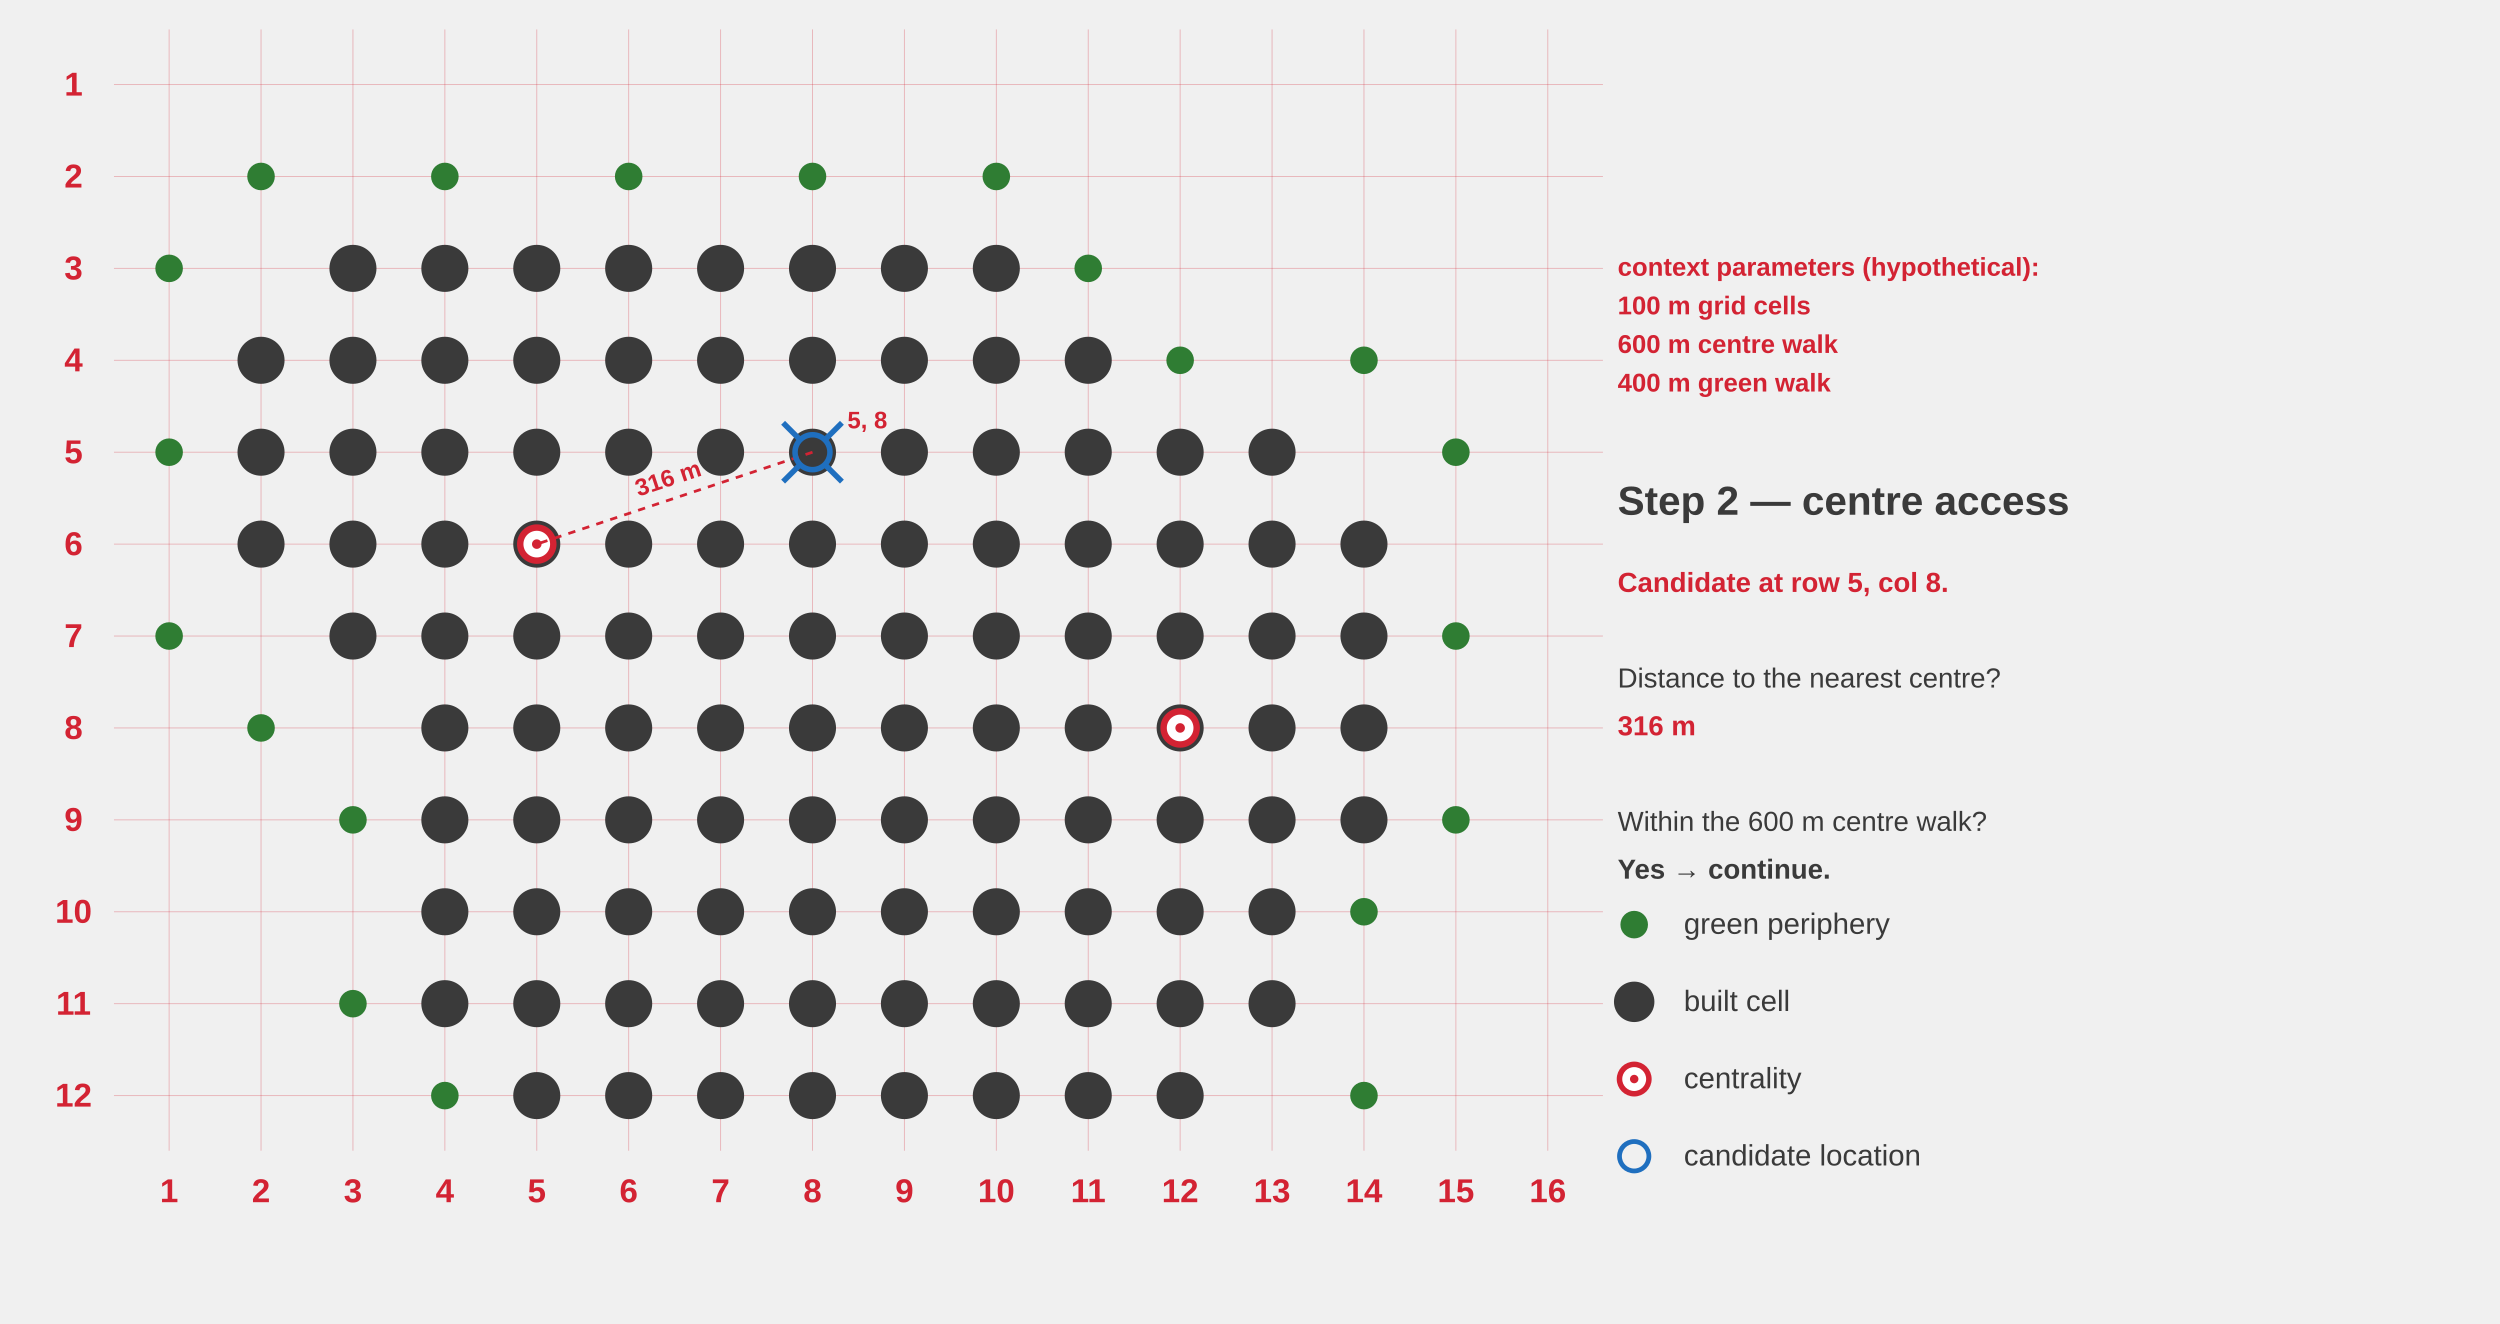
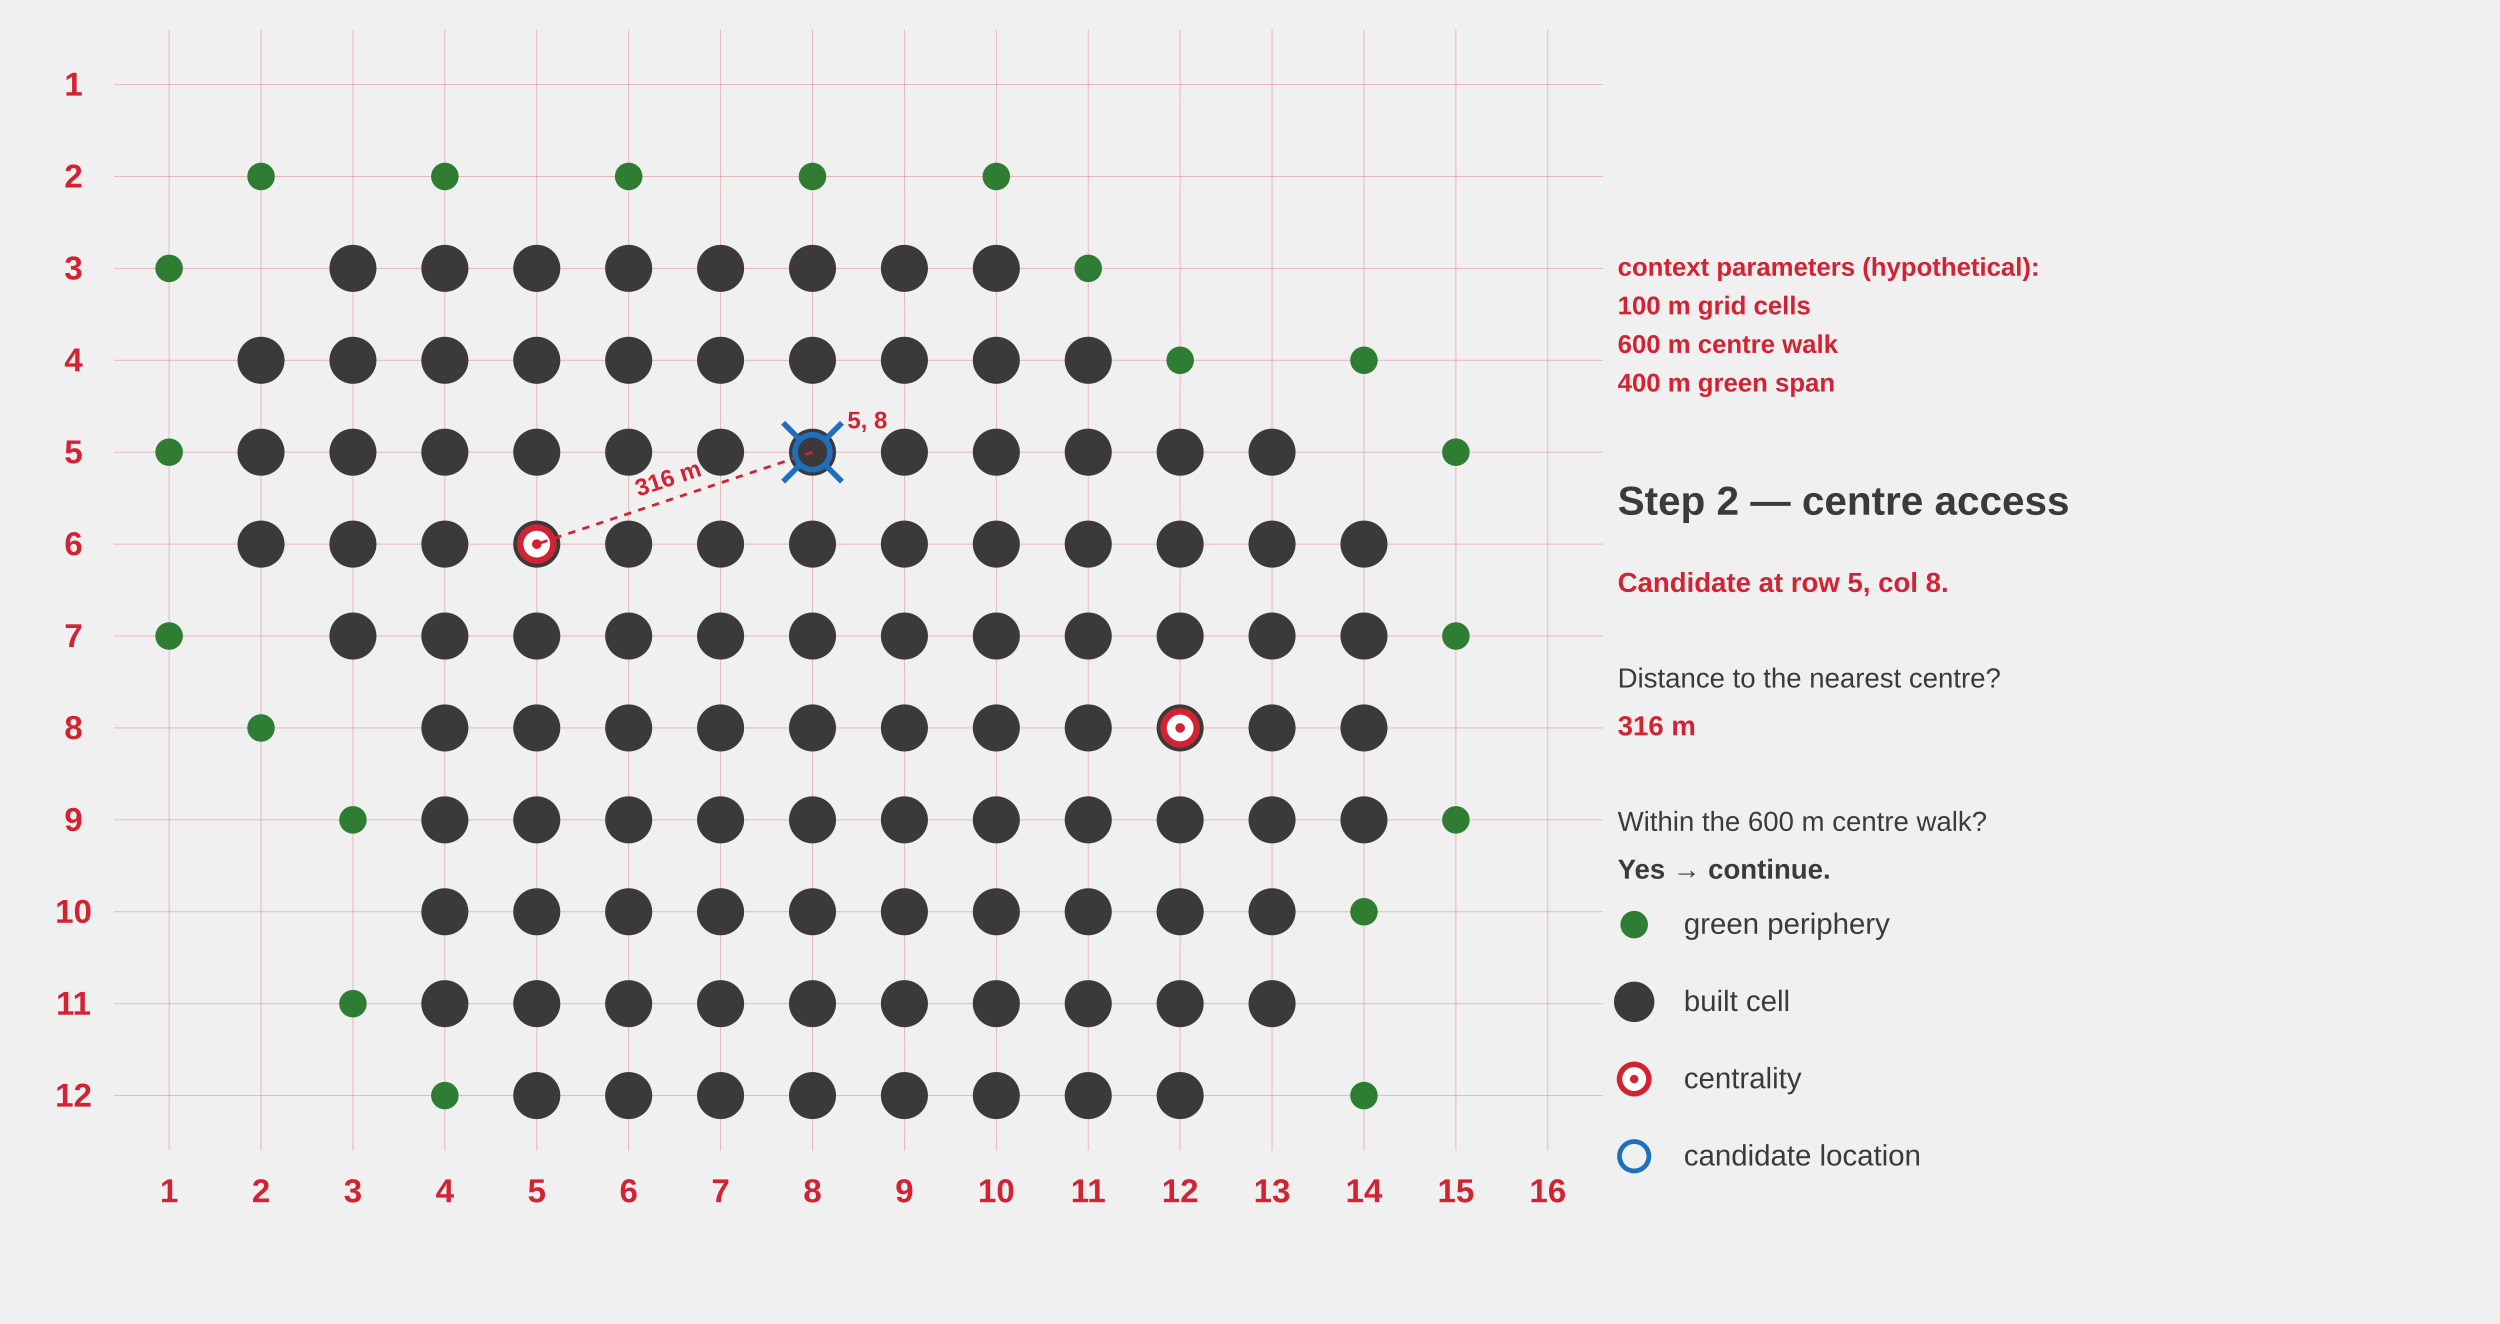
<svg xmlns="http://www.w3.org/2000/svg" viewBox="0 0 1360 720" font-family="Arial, sans-serif">
  <line x1="92.0" y1="16.0" x2="92.0" y2="626.0" stroke="#D32333" stroke-width="0.5" opacity="0.3" />
  <line x1="142.0" y1="16.0" x2="142.0" y2="626.0" stroke="#D32333" stroke-width="0.5" opacity="0.3" />
  <line x1="192.0" y1="16.0" x2="192.0" y2="626.0" stroke="#D32333" stroke-width="0.5" opacity="0.3" />
  <line x1="242.0" y1="16.0" x2="242.0" y2="626.0" stroke="#D32333" stroke-width="0.5" opacity="0.3" />
  <line x1="292.0" y1="16.0" x2="292.0" y2="626.0" stroke="#D32333" stroke-width="0.5" opacity="0.3" />
  <line x1="342.0" y1="16.0" x2="342.0" y2="626.0" stroke="#D32333" stroke-width="0.5" opacity="0.3" />
  <line x1="392.0" y1="16.0" x2="392.0" y2="626.0" stroke="#D32333" stroke-width="0.5" opacity="0.3" />
  <line x1="442.0" y1="16.0" x2="442.0" y2="626.0" stroke="#D32333" stroke-width="0.5" opacity="0.3" />
  <line x1="492.0" y1="16.0" x2="492.0" y2="626.0" stroke="#D32333" stroke-width="0.5" opacity="0.3" />
  <line x1="542.0" y1="16.0" x2="542.0" y2="626.0" stroke="#D32333" stroke-width="0.5" opacity="0.3" />
  <line x1="592.0" y1="16.0" x2="592.0" y2="626.0" stroke="#D32333" stroke-width="0.5" opacity="0.3" />
  <line x1="642.0" y1="16.0" x2="642.0" y2="626.0" stroke="#D32333" stroke-width="0.5" opacity="0.3" />
  <line x1="692.0" y1="16.0" x2="692.0" y2="626.0" stroke="#D32333" stroke-width="0.5" opacity="0.3" />
  <line x1="742.0" y1="16.0" x2="742.0" y2="626.0" stroke="#D32333" stroke-width="0.5" opacity="0.3" />
  <line x1="792.0" y1="16.0" x2="792.0" y2="626.0" stroke="#D32333" stroke-width="0.5" opacity="0.3" />
  <line x1="842.0" y1="16.0" x2="842.0" y2="626.0" stroke="#D32333" stroke-width="0.5" opacity="0.3" />
  <line x1="62.0" y1="46.0" x2="872.0" y2="46.0" stroke="#D32333" stroke-width="0.5" opacity="0.3" />
  <line x1="62.0" y1="96.0" x2="872.0" y2="96.0" stroke="#D32333" stroke-width="0.5" opacity="0.3" />
  <line x1="62.0" y1="146.0" x2="872.0" y2="146.0" stroke="#D32333" stroke-width="0.5" opacity="0.3" />
  <line x1="62.0" y1="196.0" x2="872.0" y2="196.0" stroke="#D32333" stroke-width="0.5" opacity="0.3" />
  <line x1="62.0" y1="246.0" x2="872.0" y2="246.0" stroke="#D32333" stroke-width="0.5" opacity="0.3" />
  <line x1="62.0" y1="296.0" x2="872.0" y2="296.0" stroke="#D32333" stroke-width="0.5" opacity="0.3" />
  <line x1="62.0" y1="346.0" x2="872.0" y2="346.0" stroke="#D32333" stroke-width="0.5" opacity="0.3" />
  <line x1="62.0" y1="396.0" x2="872.0" y2="396.0" stroke="#D32333" stroke-width="0.5" opacity="0.3" />
  <line x1="62.0" y1="446.0" x2="872.0" y2="446.0" stroke="#D32333" stroke-width="0.5" opacity="0.3" />
  <line x1="62.0" y1="496.0" x2="872.0" y2="496.0" stroke="#D32333" stroke-width="0.5" opacity="0.3" />
  <line x1="62.0" y1="546.0" x2="872.0" y2="546.0" stroke="#D32333" stroke-width="0.5" opacity="0.3" />
  <line x1="62.0" y1="596.0" x2="872.0" y2="596.0" stroke="#D32333" stroke-width="0.5" opacity="0.3" />
  <text x="92.0" y="654.0" fill="#D32333" font-weight="800" font-size="18" text-anchor="middle">1</text>
  <text x="142.0" y="654.0" fill="#D32333" font-weight="800" font-size="18" text-anchor="middle">2</text>
  <text x="192.0" y="654.0" fill="#D32333" font-weight="800" font-size="18" text-anchor="middle">3</text>
  <text x="242.0" y="654.0" fill="#D32333" font-weight="800" font-size="18" text-anchor="middle">4</text>
  <text x="292.0" y="654.0" fill="#D32333" font-weight="800" font-size="18" text-anchor="middle">5</text>
  <text x="342.0" y="654.0" fill="#D32333" font-weight="800" font-size="18" text-anchor="middle">6</text>
  <text x="392.0" y="654.0" fill="#D32333" font-weight="800" font-size="18" text-anchor="middle">7</text>
  <text x="442.0" y="654.0" fill="#D32333" font-weight="800" font-size="18" text-anchor="middle">8</text>
  <text x="492.0" y="654.0" fill="#D32333" font-weight="800" font-size="18" text-anchor="middle">9</text>
  <text x="542.0" y="654.0" fill="#D32333" font-weight="800" font-size="18" text-anchor="middle">10</text>
  <text x="592.0" y="654.0" fill="#D32333" font-weight="800" font-size="18" text-anchor="middle">11</text>
  <text x="642.0" y="654.0" fill="#D32333" font-weight="800" font-size="18" text-anchor="middle">12</text>
  <text x="692.0" y="654.0" fill="#D32333" font-weight="800" font-size="18" text-anchor="middle">13</text>
  <text x="742.0" y="654.0" fill="#D32333" font-weight="800" font-size="18" text-anchor="middle">14</text>
  <text x="792.0" y="654.0" fill="#D32333" font-weight="800" font-size="18" text-anchor="middle">15</text>
  <text x="842.0" y="654.0" fill="#D32333" font-weight="800" font-size="18" text-anchor="middle">16</text>
  <text x="40.0" y="52.0" fill="#D32333" font-weight="800" font-size="18" text-anchor="middle">1</text>
  <text x="40.0" y="102.0" fill="#D32333" font-weight="800" font-size="18" text-anchor="middle">2</text>
  <text x="40.0" y="152.0" fill="#D32333" font-weight="800" font-size="18" text-anchor="middle">3</text>
  <text x="40.0" y="202.0" fill="#D32333" font-weight="800" font-size="18" text-anchor="middle">4</text>
  <text x="40.0" y="252.0" fill="#D32333" font-weight="800" font-size="18" text-anchor="middle">5</text>
  <text x="40.0" y="302.0" fill="#D32333" font-weight="800" font-size="18" text-anchor="middle">6</text>
  <text x="40.0" y="352.0" fill="#D32333" font-weight="800" font-size="18" text-anchor="middle">7</text>
  <text x="40.0" y="402.0" fill="#D32333" font-weight="800" font-size="18" text-anchor="middle">8</text>
  <text x="40.0" y="452.0" fill="#D32333" font-weight="800" font-size="18" text-anchor="middle">9</text>
  <text x="40.0" y="502.0" fill="#D32333" font-weight="800" font-size="18" text-anchor="middle">10</text>
  <text x="40.0" y="552.0" fill="#D32333" font-weight="800" font-size="18" text-anchor="middle">11</text>
  <text x="40.0" y="602.0" fill="#D32333" font-weight="800" font-size="18" text-anchor="middle">12</text>
  <circle cx="142.0" cy="96.0" r="7.5" fill="#2f7d33" />
  <circle cx="242.0" cy="96.0" r="7.5" fill="#2f7d33" />
  <circle cx="342.0" cy="96.0" r="7.5" fill="#2f7d33" />
  <circle cx="442.0" cy="96.0" r="7.5" fill="#2f7d33" />
  <circle cx="542.0" cy="96.0" r="7.5" fill="#2f7d33" />
  <circle cx="92.0" cy="146.0" r="7.5" fill="#2f7d33" />
  <circle cx="192.0" cy="146.0" r="12.8" fill="#3a3a3a" />
  <circle cx="242.0" cy="146.0" r="12.8" fill="#3a3a3a" />
  <circle cx="292.0" cy="146.0" r="12.8" fill="#3a3a3a" />
  <circle cx="342.0" cy="146.0" r="12.8" fill="#3a3a3a" />
  <circle cx="392.0" cy="146.0" r="12.8" fill="#3a3a3a" />
  <circle cx="442.0" cy="146.0" r="12.8" fill="#3a3a3a" />
  <circle cx="492.0" cy="146.0" r="12.8" fill="#3a3a3a" />
  <circle cx="542.0" cy="146.0" r="12.8" fill="#3a3a3a" />
  <circle cx="592.0" cy="146.0" r="7.5" fill="#2f7d33" />
  <circle cx="142.0" cy="196.0" r="12.8" fill="#3a3a3a" />
  <circle cx="192.0" cy="196.0" r="12.8" fill="#3a3a3a" />
  <circle cx="242.0" cy="196.0" r="12.8" fill="#3a3a3a" />
  <circle cx="292.0" cy="196.0" r="12.8" fill="#3a3a3a" />
  <circle cx="342.0" cy="196.0" r="12.8" fill="#3a3a3a" />
  <circle cx="392.0" cy="196.0" r="12.8" fill="#3a3a3a" />
  <circle cx="442.0" cy="196.0" r="12.8" fill="#3a3a3a" />
  <circle cx="492.0" cy="196.0" r="12.8" fill="#3a3a3a" />
  <circle cx="542.0" cy="196.0" r="12.8" fill="#3a3a3a" />
  <circle cx="592.0" cy="196.0" r="12.8" fill="#3a3a3a" />
  <circle cx="642.0" cy="196.0" r="7.5" fill="#2f7d33" />
  <circle cx="742.0" cy="196.0" r="7.5" fill="#2f7d33" />
  <circle cx="92.0" cy="246.0" r="7.5" fill="#2f7d33" />
  <circle cx="142.0" cy="246.0" r="12.8" fill="#3a3a3a" />
  <circle cx="192.0" cy="246.0" r="12.8" fill="#3a3a3a" />
  <circle cx="242.0" cy="246.0" r="12.8" fill="#3a3a3a" />
  <circle cx="292.0" cy="246.0" r="12.8" fill="#3a3a3a" />
  <circle cx="342.0" cy="246.0" r="12.8" fill="#3a3a3a" />
  <circle cx="392.0" cy="246.0" r="12.8" fill="#3a3a3a" />
  <circle cx="442.0" cy="246.0" r="12.8" fill="#3a3a3a" />
  <circle cx="492.0" cy="246.0" r="12.8" fill="#3a3a3a" />
  <circle cx="542.0" cy="246.0" r="12.8" fill="#3a3a3a" />
  <circle cx="592.0" cy="246.0" r="12.8" fill="#3a3a3a" />
  <circle cx="642.0" cy="246.0" r="12.8" fill="#3a3a3a" />
  <circle cx="692.0" cy="246.0" r="12.8" fill="#3a3a3a" />
  <circle cx="792.0" cy="246.0" r="7.5" fill="#2f7d33" />
  <circle cx="142.0" cy="296.0" r="12.8" fill="#3a3a3a" />
  <circle cx="192.0" cy="296.0" r="12.8" fill="#3a3a3a" />
  <circle cx="242.0" cy="296.0" r="12.8" fill="#3a3a3a" />
  <circle cx="292.0" cy="296.0" r="12.8" fill="#3a3a3a" />
  <circle cx="342.0" cy="296.0" r="12.8" fill="#3a3a3a" />
  <circle cx="392.0" cy="296.0" r="12.8" fill="#3a3a3a" />
  <circle cx="442.0" cy="296.0" r="12.8" fill="#3a3a3a" />
  <circle cx="492.0" cy="296.0" r="12.8" fill="#3a3a3a" />
  <circle cx="542.0" cy="296.0" r="12.8" fill="#3a3a3a" />
  <circle cx="592.0" cy="296.0" r="12.8" fill="#3a3a3a" />
  <circle cx="642.0" cy="296.0" r="12.8" fill="#3a3a3a" />
  <circle cx="692.0" cy="296.0" r="12.8" fill="#3a3a3a" />
  <circle cx="742.0" cy="296.0" r="12.8" fill="#3a3a3a" />
  <circle cx="92.0" cy="346.0" r="7.5" fill="#2f7d33" />
  <circle cx="192.0" cy="346.0" r="12.8" fill="#3a3a3a" />
  <circle cx="242.0" cy="346.0" r="12.8" fill="#3a3a3a" />
  <circle cx="292.0" cy="346.0" r="12.8" fill="#3a3a3a" />
  <circle cx="342.0" cy="346.0" r="12.8" fill="#3a3a3a" />
  <circle cx="392.0" cy="346.0" r="12.8" fill="#3a3a3a" />
  <circle cx="442.0" cy="346.0" r="12.8" fill="#3a3a3a" />
  <circle cx="492.0" cy="346.0" r="12.8" fill="#3a3a3a" />
  <circle cx="542.0" cy="346.0" r="12.8" fill="#3a3a3a" />
  <circle cx="592.0" cy="346.0" r="12.8" fill="#3a3a3a" />
  <circle cx="642.0" cy="346.0" r="12.8" fill="#3a3a3a" />
  <circle cx="692.0" cy="346.0" r="12.8" fill="#3a3a3a" />
  <circle cx="742.0" cy="346.0" r="12.8" fill="#3a3a3a" />
  <circle cx="792.0" cy="346.0" r="7.5" fill="#2f7d33" />
  <circle cx="142.0" cy="396.0" r="7.5" fill="#2f7d33" />
  <circle cx="242.0" cy="396.0" r="12.8" fill="#3a3a3a" />
  <circle cx="292.0" cy="396.0" r="12.8" fill="#3a3a3a" />
  <circle cx="342.0" cy="396.0" r="12.8" fill="#3a3a3a" />
  <circle cx="392.0" cy="396.0" r="12.8" fill="#3a3a3a" />
  <circle cx="442.0" cy="396.0" r="12.8" fill="#3a3a3a" />
  <circle cx="492.0" cy="396.0" r="12.8" fill="#3a3a3a" />
  <circle cx="542.0" cy="396.0" r="12.8" fill="#3a3a3a" />
  <circle cx="592.0" cy="396.0" r="12.8" fill="#3a3a3a" />
  <circle cx="642.0" cy="396.0" r="12.8" fill="#3a3a3a" />
  <circle cx="692.0" cy="396.0" r="12.8" fill="#3a3a3a" />
  <circle cx="742.0" cy="396.0" r="12.8" fill="#3a3a3a" />
  <circle cx="192.0" cy="446.0" r="7.5" fill="#2f7d33" />
  <circle cx="242.0" cy="446.0" r="12.8" fill="#3a3a3a" />
  <circle cx="292.0" cy="446.0" r="12.8" fill="#3a3a3a" />
  <circle cx="342.0" cy="446.0" r="12.8" fill="#3a3a3a" />
  <circle cx="392.0" cy="446.0" r="12.8" fill="#3a3a3a" />
  <circle cx="442.0" cy="446.0" r="12.8" fill="#3a3a3a" />
  <circle cx="492.0" cy="446.0" r="12.8" fill="#3a3a3a" />
  <circle cx="542.0" cy="446.0" r="12.8" fill="#3a3a3a" />
  <circle cx="592.0" cy="446.0" r="12.8" fill="#3a3a3a" />
  <circle cx="642.0" cy="446.0" r="12.8" fill="#3a3a3a" />
  <circle cx="692.0" cy="446.0" r="12.8" fill="#3a3a3a" />
  <circle cx="742.0" cy="446.0" r="12.8" fill="#3a3a3a" />
  <circle cx="792.0" cy="446.0" r="7.5" fill="#2f7d33" />
  <circle cx="242.0" cy="496.0" r="12.8" fill="#3a3a3a" />
  <circle cx="292.0" cy="496.0" r="12.8" fill="#3a3a3a" />
  <circle cx="342.0" cy="496.0" r="12.8" fill="#3a3a3a" />
  <circle cx="392.0" cy="496.0" r="12.8" fill="#3a3a3a" />
  <circle cx="442.0" cy="496.0" r="12.8" fill="#3a3a3a" />
  <circle cx="492.0" cy="496.0" r="12.8" fill="#3a3a3a" />
  <circle cx="542.0" cy="496.0" r="12.8" fill="#3a3a3a" />
  <circle cx="592.0" cy="496.0" r="12.8" fill="#3a3a3a" />
  <circle cx="642.0" cy="496.0" r="12.8" fill="#3a3a3a" />
  <circle cx="692.0" cy="496.0" r="12.8" fill="#3a3a3a" />
  <circle cx="742.0" cy="496.0" r="7.5" fill="#2f7d33" />
  <circle cx="192.0" cy="546.0" r="7.5" fill="#2f7d33" />
  <circle cx="242.0" cy="546.0" r="12.8" fill="#3a3a3a" />
  <circle cx="292.0" cy="546.0" r="12.8" fill="#3a3a3a" />
  <circle cx="342.0" cy="546.0" r="12.8" fill="#3a3a3a" />
  <circle cx="392.0" cy="546.0" r="12.8" fill="#3a3a3a" />
  <circle cx="442.0" cy="546.0" r="12.8" fill="#3a3a3a" />
  <circle cx="492.0" cy="546.0" r="12.8" fill="#3a3a3a" />
  <circle cx="542.0" cy="546.0" r="12.8" fill="#3a3a3a" />
  <circle cx="592.0" cy="546.0" r="12.8" fill="#3a3a3a" />
  <circle cx="642.0" cy="546.0" r="12.8" fill="#3a3a3a" />
  <circle cx="692.0" cy="546.0" r="12.8" fill="#3a3a3a" />
  <circle cx="242.0" cy="596.0" r="7.5" fill="#2f7d33" />
  <circle cx="292.0" cy="596.0" r="12.8" fill="#3a3a3a" />
  <circle cx="342.0" cy="596.0" r="12.8" fill="#3a3a3a" />
  <circle cx="392.0" cy="596.0" r="12.8" fill="#3a3a3a" />
  <circle cx="442.0" cy="596.0" r="12.8" fill="#3a3a3a" />
  <circle cx="492.0" cy="596.0" r="12.8" fill="#3a3a3a" />
  <circle cx="542.0" cy="596.0" r="12.8" fill="#3a3a3a" />
  <circle cx="592.0" cy="596.0" r="12.8" fill="#3a3a3a" />
  <circle cx="642.0" cy="596.0" r="12.8" fill="#3a3a3a" />
  <circle cx="742.0" cy="596.0" r="7.5" fill="#2f7d33" />
  <circle cx="292.0" cy="296.0" r="9" fill="white" stroke="#D32333" stroke-width="3.5" />
  <circle cx="292.0" cy="296.0" r="2.6" fill="#D32333" />
  <circle cx="642.0" cy="396.0" r="9" fill="white" stroke="#D32333" stroke-width="3.5" />
  <circle cx="642.0" cy="396.0" r="2.6" fill="#D32333" />
  <line x1="442.0" y1="246.0" x2="292.0" y2="296.0" stroke="#D32333" stroke-width="1.5" stroke-dasharray="4 4" />
  <text x="367.0" y="264.0" fill="#D32333" font-weight="700" font-size="13" text-anchor="middle" transform="rotate(341.6 367.0 271.0)">316 m</text>
  <circle cx="442.0" cy="246.0" r="9.5" fill="none" stroke="#1f6fbf" stroke-width="3" />
  <line x1="435.0" y1="239.0" x2="426.0" y2="230.0" stroke="#1f6fbf" stroke-width="3" />
  <line x1="449.0" y1="239.0" x2="458.0" y2="230.0" stroke="#1f6fbf" stroke-width="3" />
  <line x1="449.0" y1="253.0" x2="458.0" y2="262.0" stroke="#1f6fbf" stroke-width="3" />
  <line x1="435.0" y1="253.0" x2="426.0" y2="262.0" stroke="#1f6fbf" stroke-width="3" />
  <text x="461.0" y="233.0" fill="#D32333" font-weight="700" font-size="13">5, 8</text>
  <text x="880" y="150" fill="#D32333" font-weight="700" font-size="14">context parameters (hypothetical):</text>
  <text x="880" y="171" fill="#D32333" font-weight="700" font-size="14">100 m grid cells</text>
  <text x="880" y="192" fill="#D32333" font-weight="700" font-size="14">600 m centre walk</text>
-   <text x="880" y="213" fill="#D32333" font-weight="700" font-size="14">400 m green walk</text>
+   <text x="880" y="213" fill="#D32333" font-weight="700" font-size="14">400 m green span</text>
  <text x="880" y="280" fill="#3a3a3a" font-weight="700" font-size="22">Step 2 — centre access</text>
  <text x="880" y="322" fill="#D32333" font-weight="700" font-size="15">Candidate at row 5, col 8.</text>
  <text x="880" y="374" fill="#3a3a3a" font-weight="400" font-size="15">Distance to the nearest centre?</text>
  <text x="880" y="400" fill="#D32333" font-weight="700" font-size="15">316 m</text>
  <text x="880" y="452" fill="#3a3a3a" font-weight="400" font-size="15">Within the 600 m centre walk?</text>
  <text x="880" y="478" fill="#3a3a3a" font-weight="700" font-size="15">Yes → continue.</text>
  <circle cx="889" cy="503" r="7.5" fill="#2f7d33" />
  <text x="916" y="508" fill="#3a3a3a" font-size="16">green periphery</text>
  <circle cx="889" cy="545" r="11" fill="#3a3a3a" />
  <text x="916" y="550" fill="#3a3a3a" font-size="16">built cell</text>
  <circle cx="889" cy="587" r="8" fill="white" stroke="#D32333" stroke-width="3" />
  <circle cx="889" cy="587" r="2.3" fill="#D32333" />
  <text x="916" y="592" fill="#3a3a3a" font-size="16">centrality</text>
  <circle cx="889" cy="629" r="8" fill="none" stroke="#1f6fbf" stroke-width="2.6" />
  <text x="916" y="634" fill="#3a3a3a" font-size="16">candidate location</text>
</svg>
